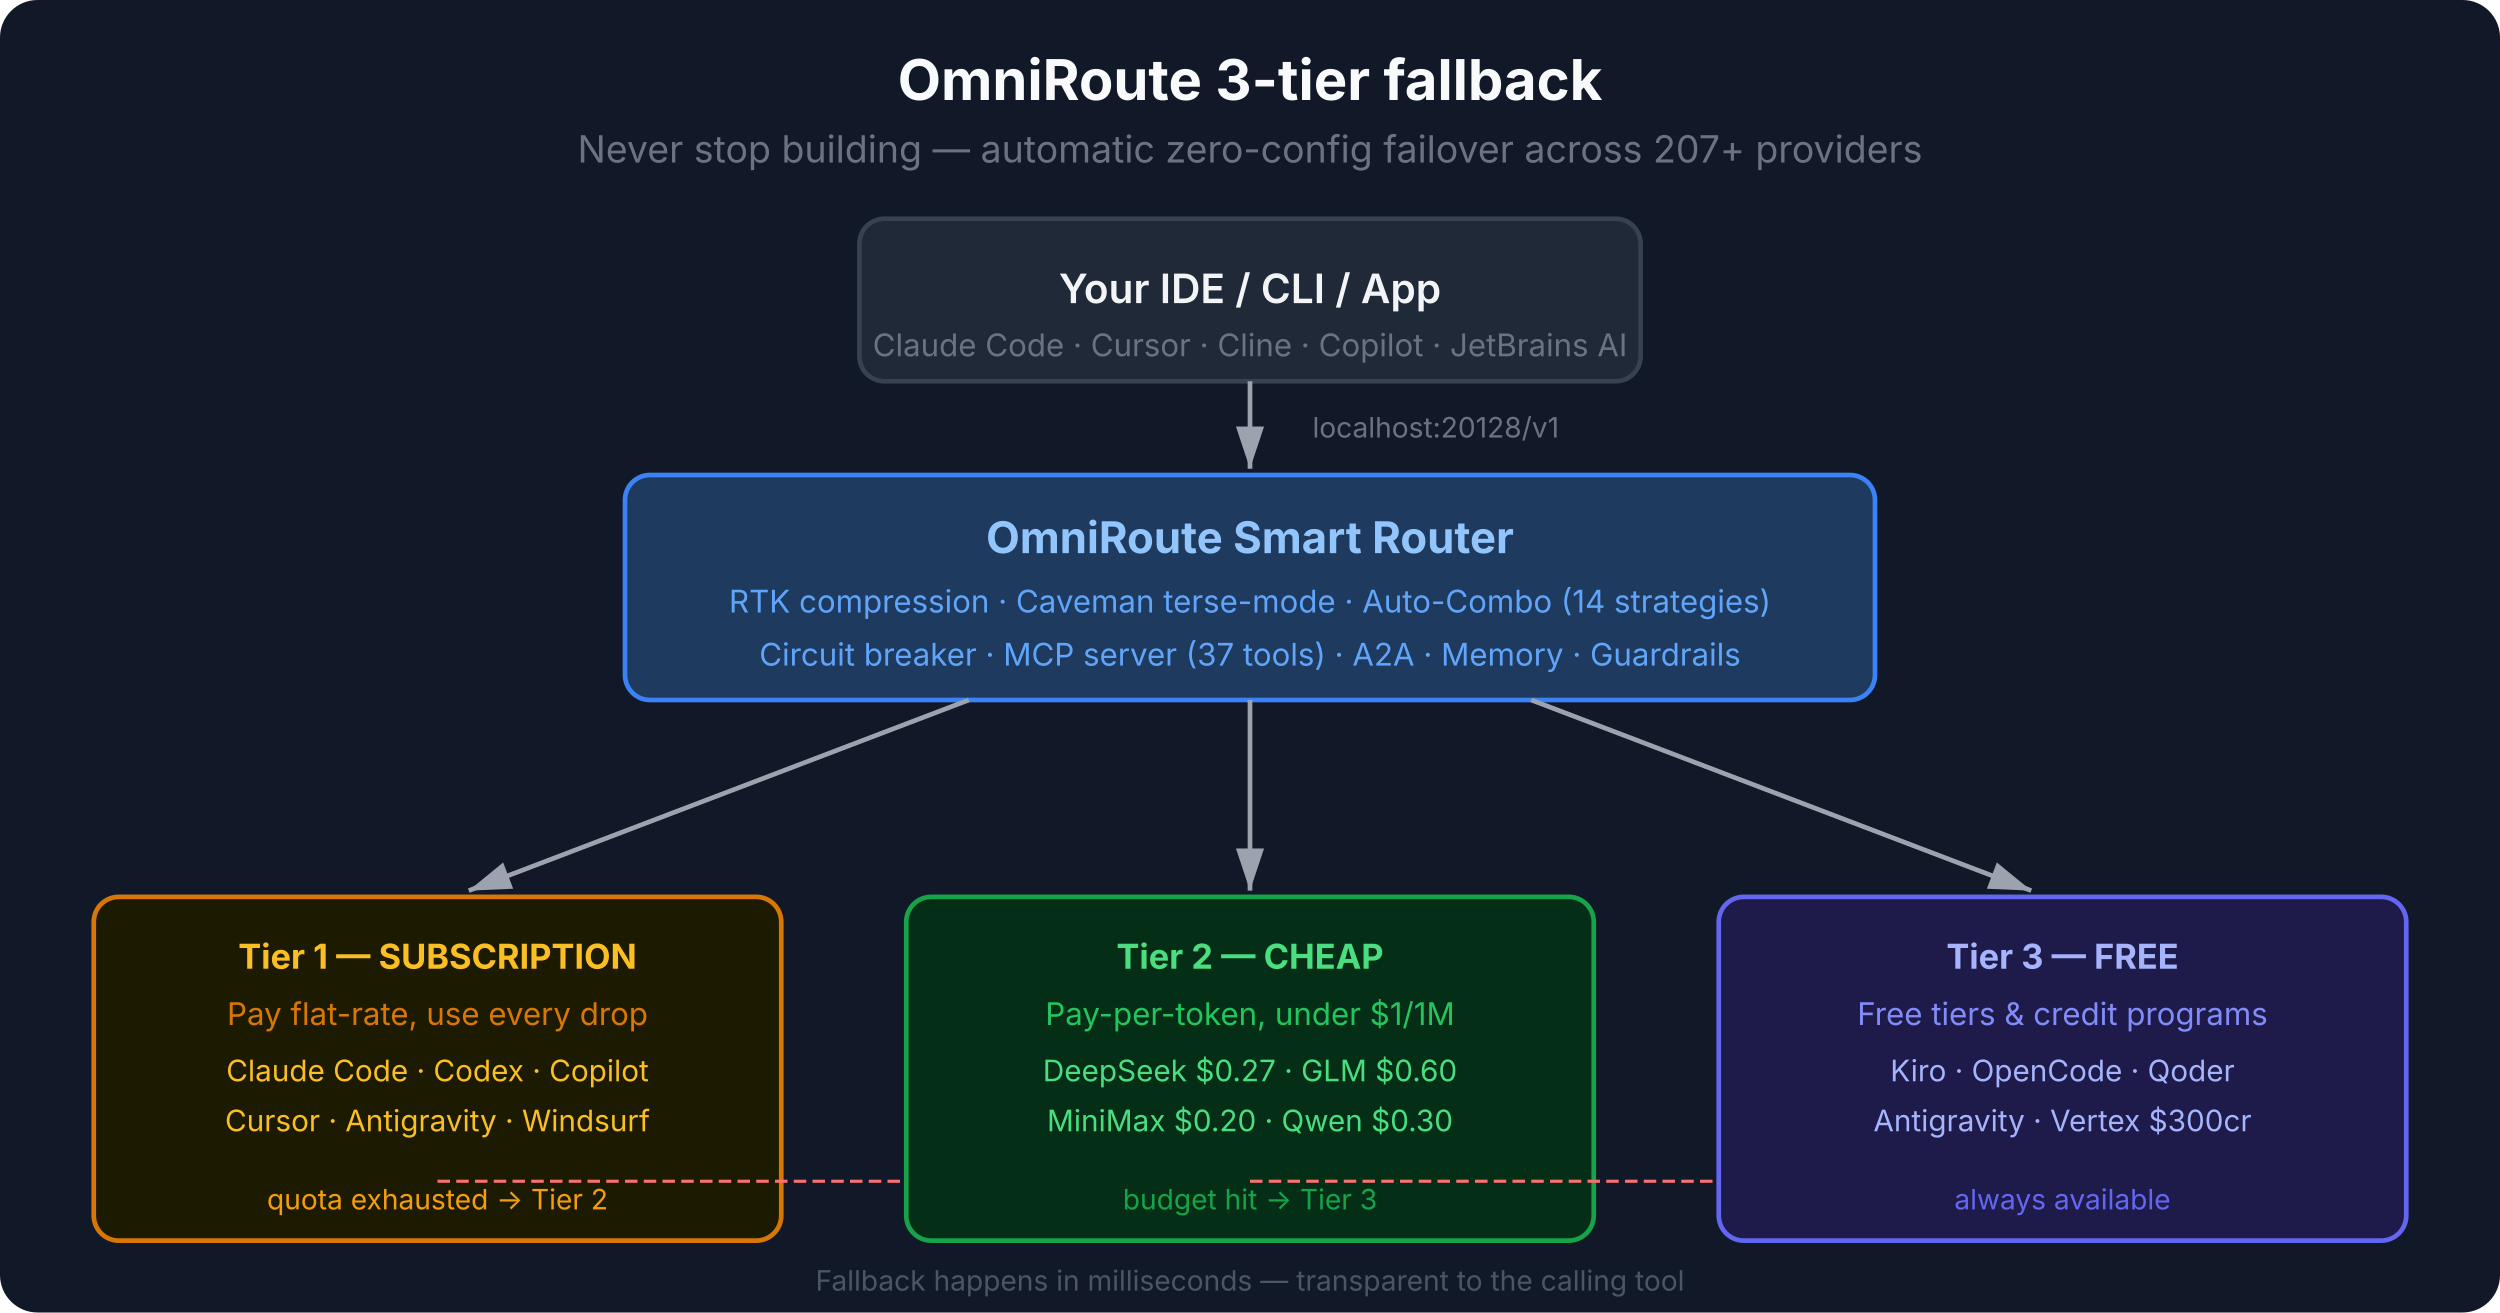
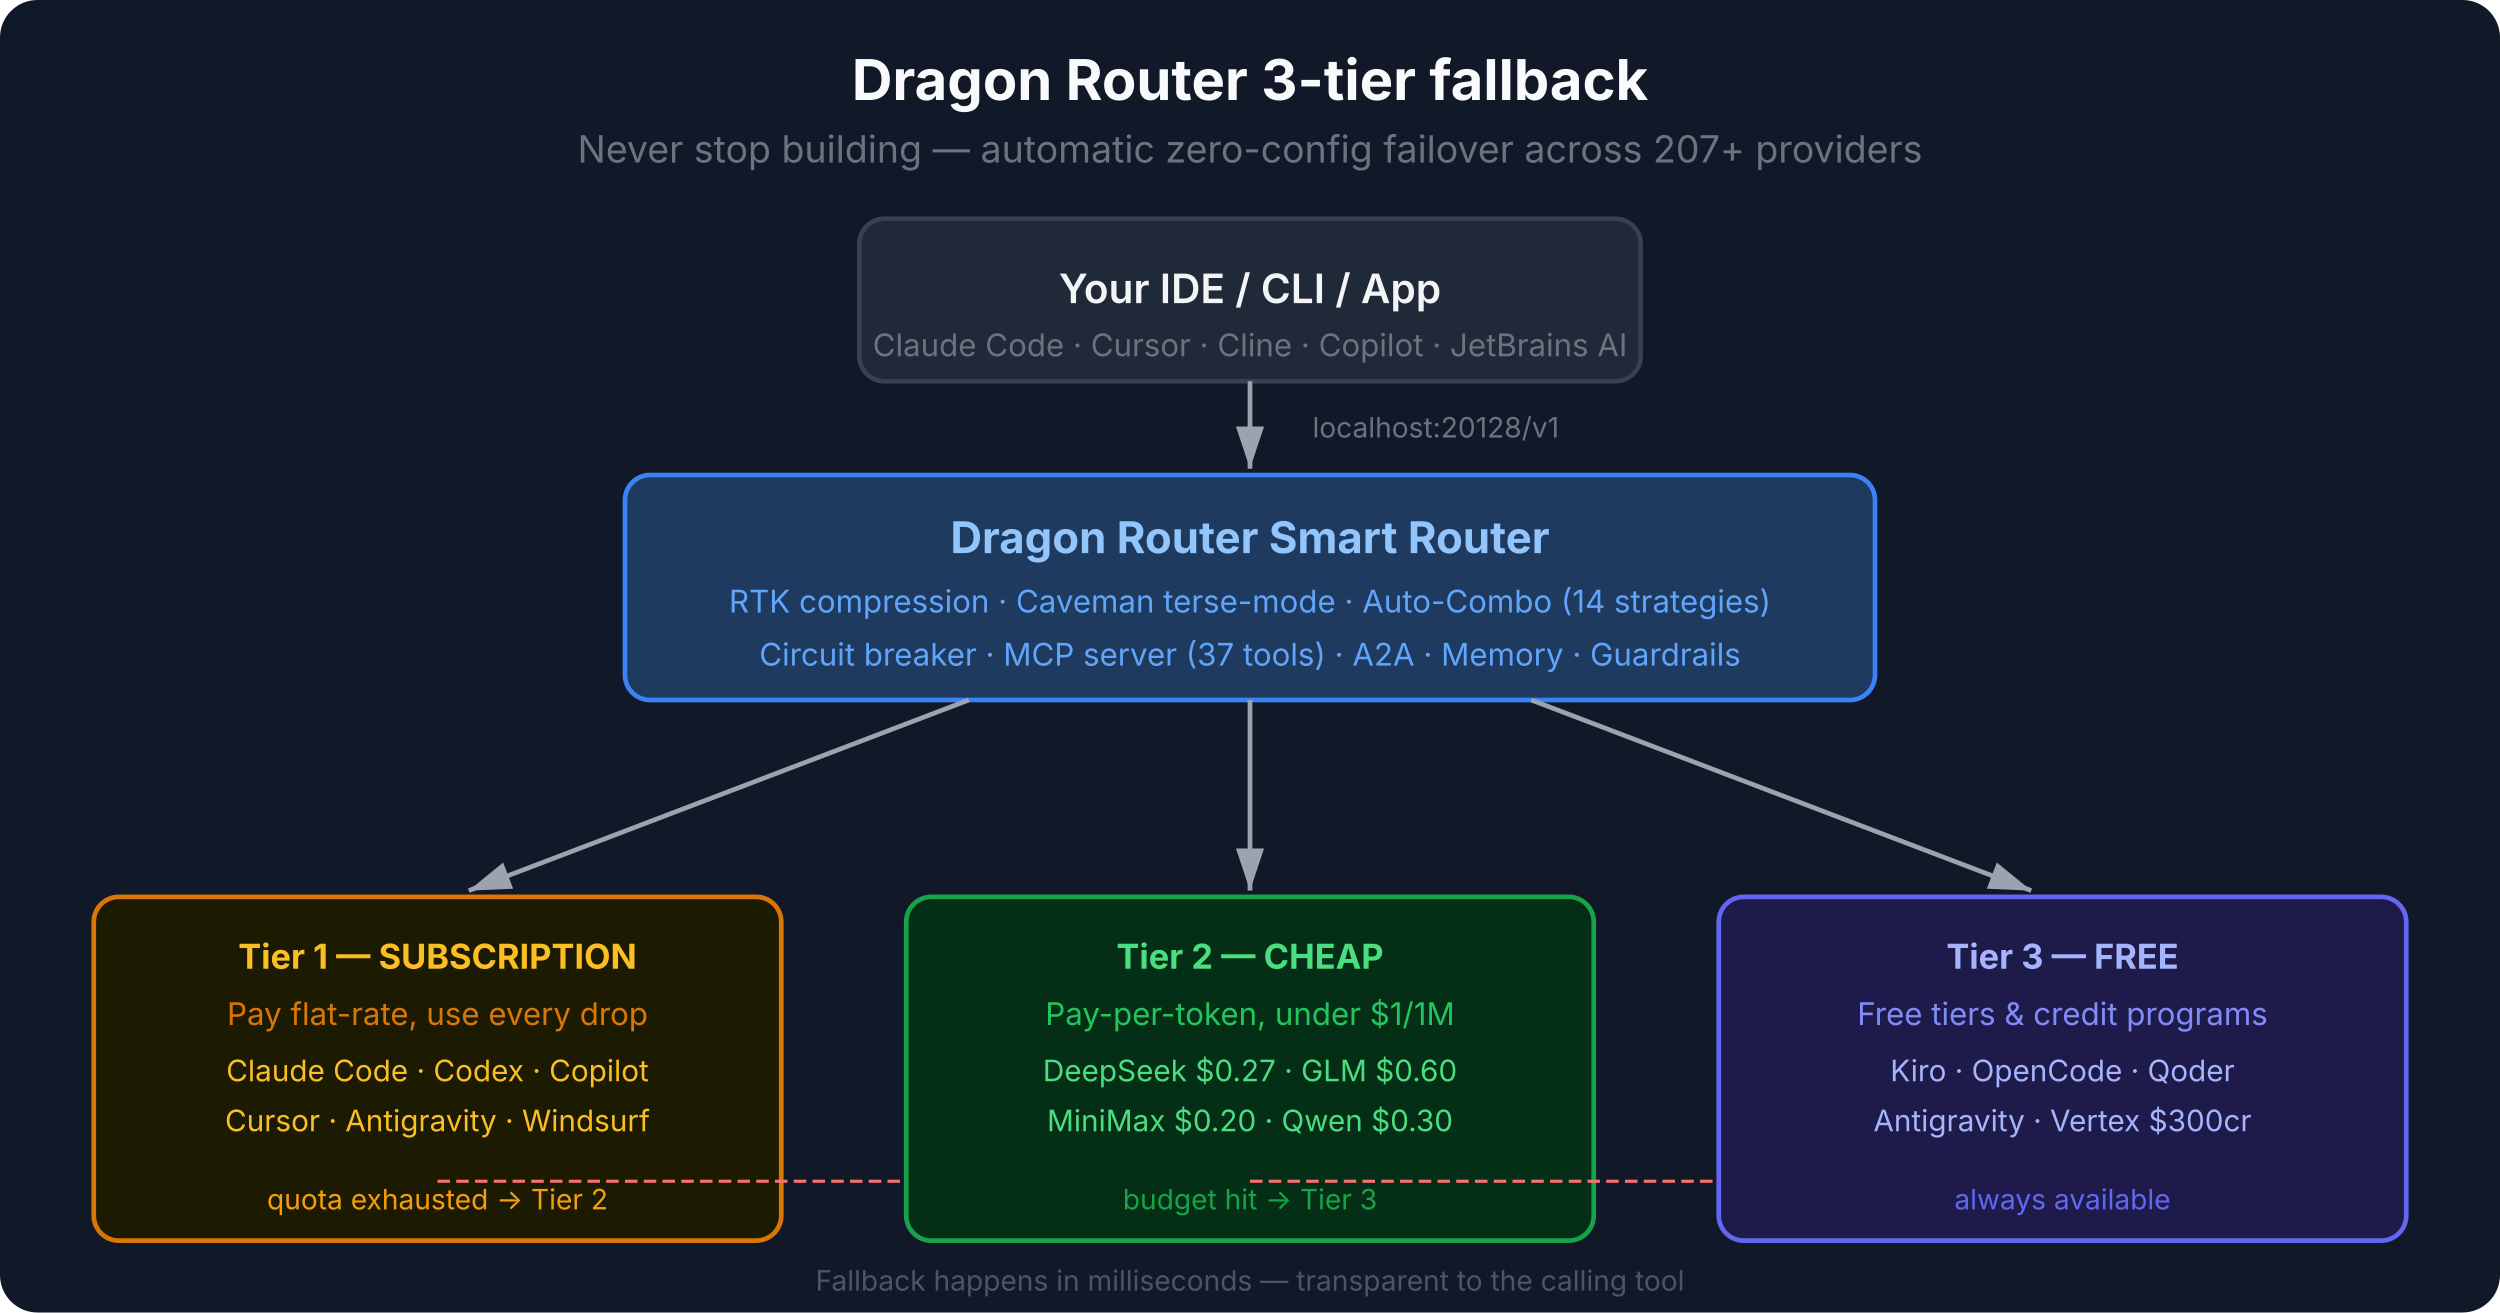
<svg xmlns="http://www.w3.org/2000/svg" viewBox="0 0 800 420" font-family="system-ui, -apple-system, sans-serif">
  <defs>
    <marker id="arrow-dark" markerWidth="10" markerHeight="10" refX="9" refY="3" orient="auto">
      <path d="M0,0 L0,6 L9,3 z" fill="#9ca3af" />
    </marker>
    <marker id="arrow-fallback-dark" markerWidth="10" markerHeight="10" refX="9" refY="3" orient="auto">
      <path d="M0,0 L0,6 L9,3 z" fill="#f87171" />
    </marker>
  </defs>
  <rect width="800" height="420" fill="#111827" rx="12" />
-   <text x="400" y="32" text-anchor="middle" font-size="18" font-weight="700" fill="#f9fafb">OmniRoute 3-tier fallback</text>
+   <text x="400" y="32" text-anchor="middle" font-size="18" font-weight="700" fill="#f9fafb">Dragon Router 3-tier fallback</text>
  <text x="400" y="52" text-anchor="middle" font-size="12" fill="#6b7280">Never stop building — automatic zero-config failover across 207+ providers</text>
  <rect x="275" y="70" width="250" height="52" rx="8" fill="#1f2937" stroke="#374151" stroke-width="1.5" />
  <text x="400" y="97" text-anchor="middle" font-size="13" font-weight="600" fill="#f3f4f6">Your IDE / CLI / App</text>
  <text x="400" y="114" text-anchor="middle" font-size="10" fill="#6b7280">Claude Code · Cursor · Cline · Copilot · JetBrains AI</text>
  <line x1="400" y1="122" x2="400" y2="150" stroke="#9ca3af" stroke-width="1.5" marker-end="url(#arrow-dark)" />
  <text x="420" y="140" font-size="9" fill="#6b7280">localhost:20128/v1</text>
  <rect x="200" y="152" width="400" height="72" rx="8" fill="#1e3a5f" stroke="#3b82f6" stroke-width="1.5" />
-   <text x="400" y="177" text-anchor="middle" font-size="14" font-weight="700" fill="#93c5fd">OmniRoute Smart Router</text>
+   <text x="400" y="177" text-anchor="middle" font-size="14" font-weight="700" fill="#93c5fd">Dragon Router Smart Router</text>
  <text x="400" y="196" text-anchor="middle" font-size="10" fill="#60a5fa">RTK compression · Caveman terse-mode · Auto-Combo (14 strategies)</text>
  <text x="400" y="213" text-anchor="middle" font-size="10" fill="#60a5fa">Circuit breaker · MCP server (37 tools) · A2A · Memory · Guardrails</text>
  <line x1="310" y1="224" x2="150" y2="285" stroke="#9ca3af" stroke-width="1.5" marker-end="url(#arrow-dark)" />
  <line x1="400" y1="224" x2="400" y2="285" stroke="#9ca3af" stroke-width="1.5" marker-end="url(#arrow-dark)" />
  <line x1="490" y1="224" x2="650" y2="285" stroke="#9ca3af" stroke-width="1.5" marker-end="url(#arrow-dark)" />
  <rect x="30" y="287" width="220" height="110" rx="8" fill="#1c1a00" stroke="#d97706" stroke-width="1.5" />
  <text x="140" y="310" text-anchor="middle" font-size="11" font-weight="700" fill="#fbbf24">Tier 1 — SUBSCRIPTION</text>
  <text x="140" y="328" text-anchor="middle" font-size="10" fill="#d97706">Pay flat-rate, use every drop</text>
  <text x="140" y="346" text-anchor="middle" font-size="9.5" fill="#fbbf24">Claude Code · Codex · Copilot</text>
  <text x="140" y="362" text-anchor="middle" font-size="9.5" fill="#fbbf24">Cursor · Antigravity · Windsurf</text>
  <text x="140" y="387" text-anchor="middle" font-size="9" fill="#f59e0b">quota exhausted → Tier 2</text>
  <line x1="140" y1="378" x2="300" y2="378" stroke="#f87171" stroke-width="1" stroke-dasharray="4,2" marker-end="url(#arrow-fallback-dark)" />
  <rect x="290" y="287" width="220" height="110" rx="8" fill="#052e16" stroke="#16a34a" stroke-width="1.5" />
  <text x="400" y="310" text-anchor="middle" font-size="11" font-weight="700" fill="#4ade80">Tier 2 — CHEAP</text>
  <text x="400" y="328" text-anchor="middle" font-size="10" fill="#22c55e">Pay-per-token, under $1/1M</text>
  <text x="400" y="346" text-anchor="middle" font-size="9.5" fill="#4ade80">DeepSeek $0.27 · GLM $0.60</text>
  <text x="400" y="362" text-anchor="middle" font-size="9.5" fill="#4ade80">MiniMax $0.20 · Qwen $0.30</text>
  <text x="400" y="387" text-anchor="middle" font-size="9" fill="#16a34a">budget hit → Tier 3</text>
  <line x1="400" y1="378" x2="560" y2="378" stroke="#f87171" stroke-width="1" stroke-dasharray="4,2" marker-end="url(#arrow-fallback-dark)" />
  <rect x="550" y="287" width="220" height="110" rx="8" fill="#1e1b4b" stroke="#6366f1" stroke-width="1.5" />
  <text x="660" y="310" text-anchor="middle" font-size="11" font-weight="700" fill="#a5b4fc">Tier 3 — FREE</text>
  <text x="660" y="328" text-anchor="middle" font-size="10" fill="#818cf8">Free tiers &amp; credit programs</text>
  <text x="660" y="346" text-anchor="middle" font-size="9.5" fill="#a5b4fc">Kiro · OpenCode · Qoder</text>
  <text x="660" y="362" text-anchor="middle" font-size="9.5" fill="#a5b4fc">Antigravity · Vertex $300cr</text>
  <text x="660" y="387" text-anchor="middle" font-size="9" fill="#6366f1">always available</text>
  <text x="400" y="413" text-anchor="middle" font-size="9" fill="#4b5563">Fallback happens in milliseconds — transparent to the calling tool</text>
</svg>
